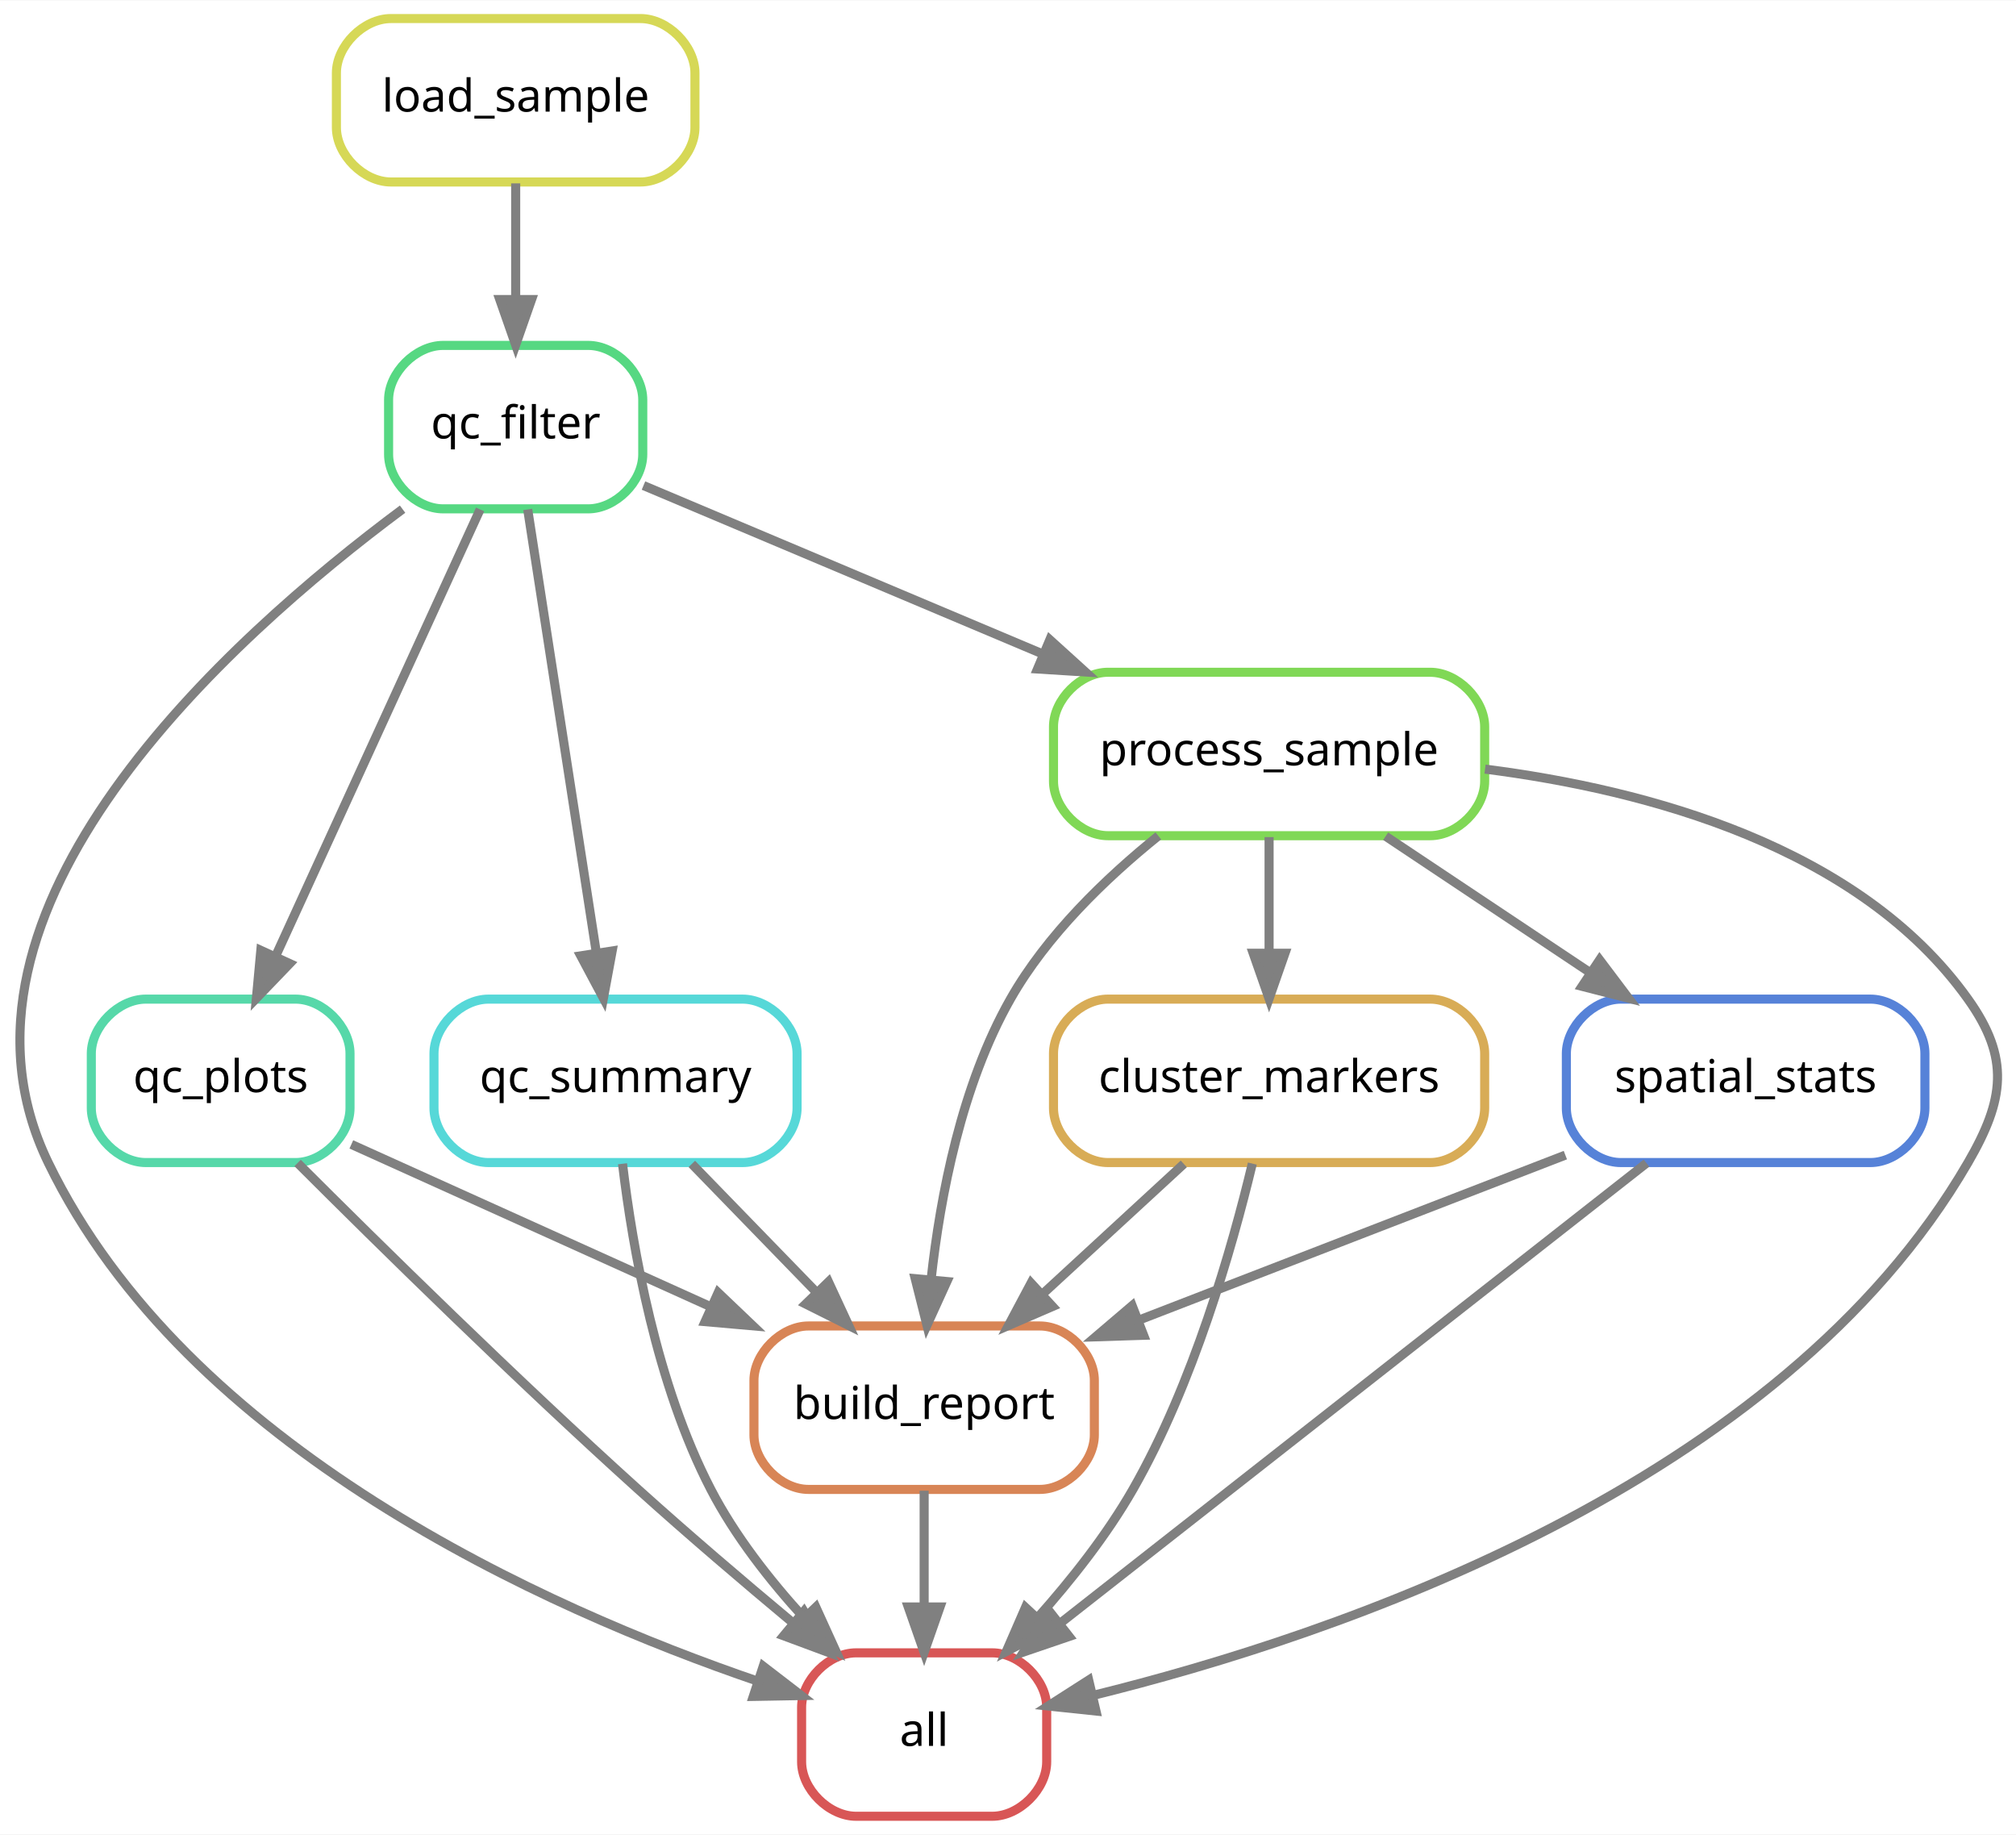
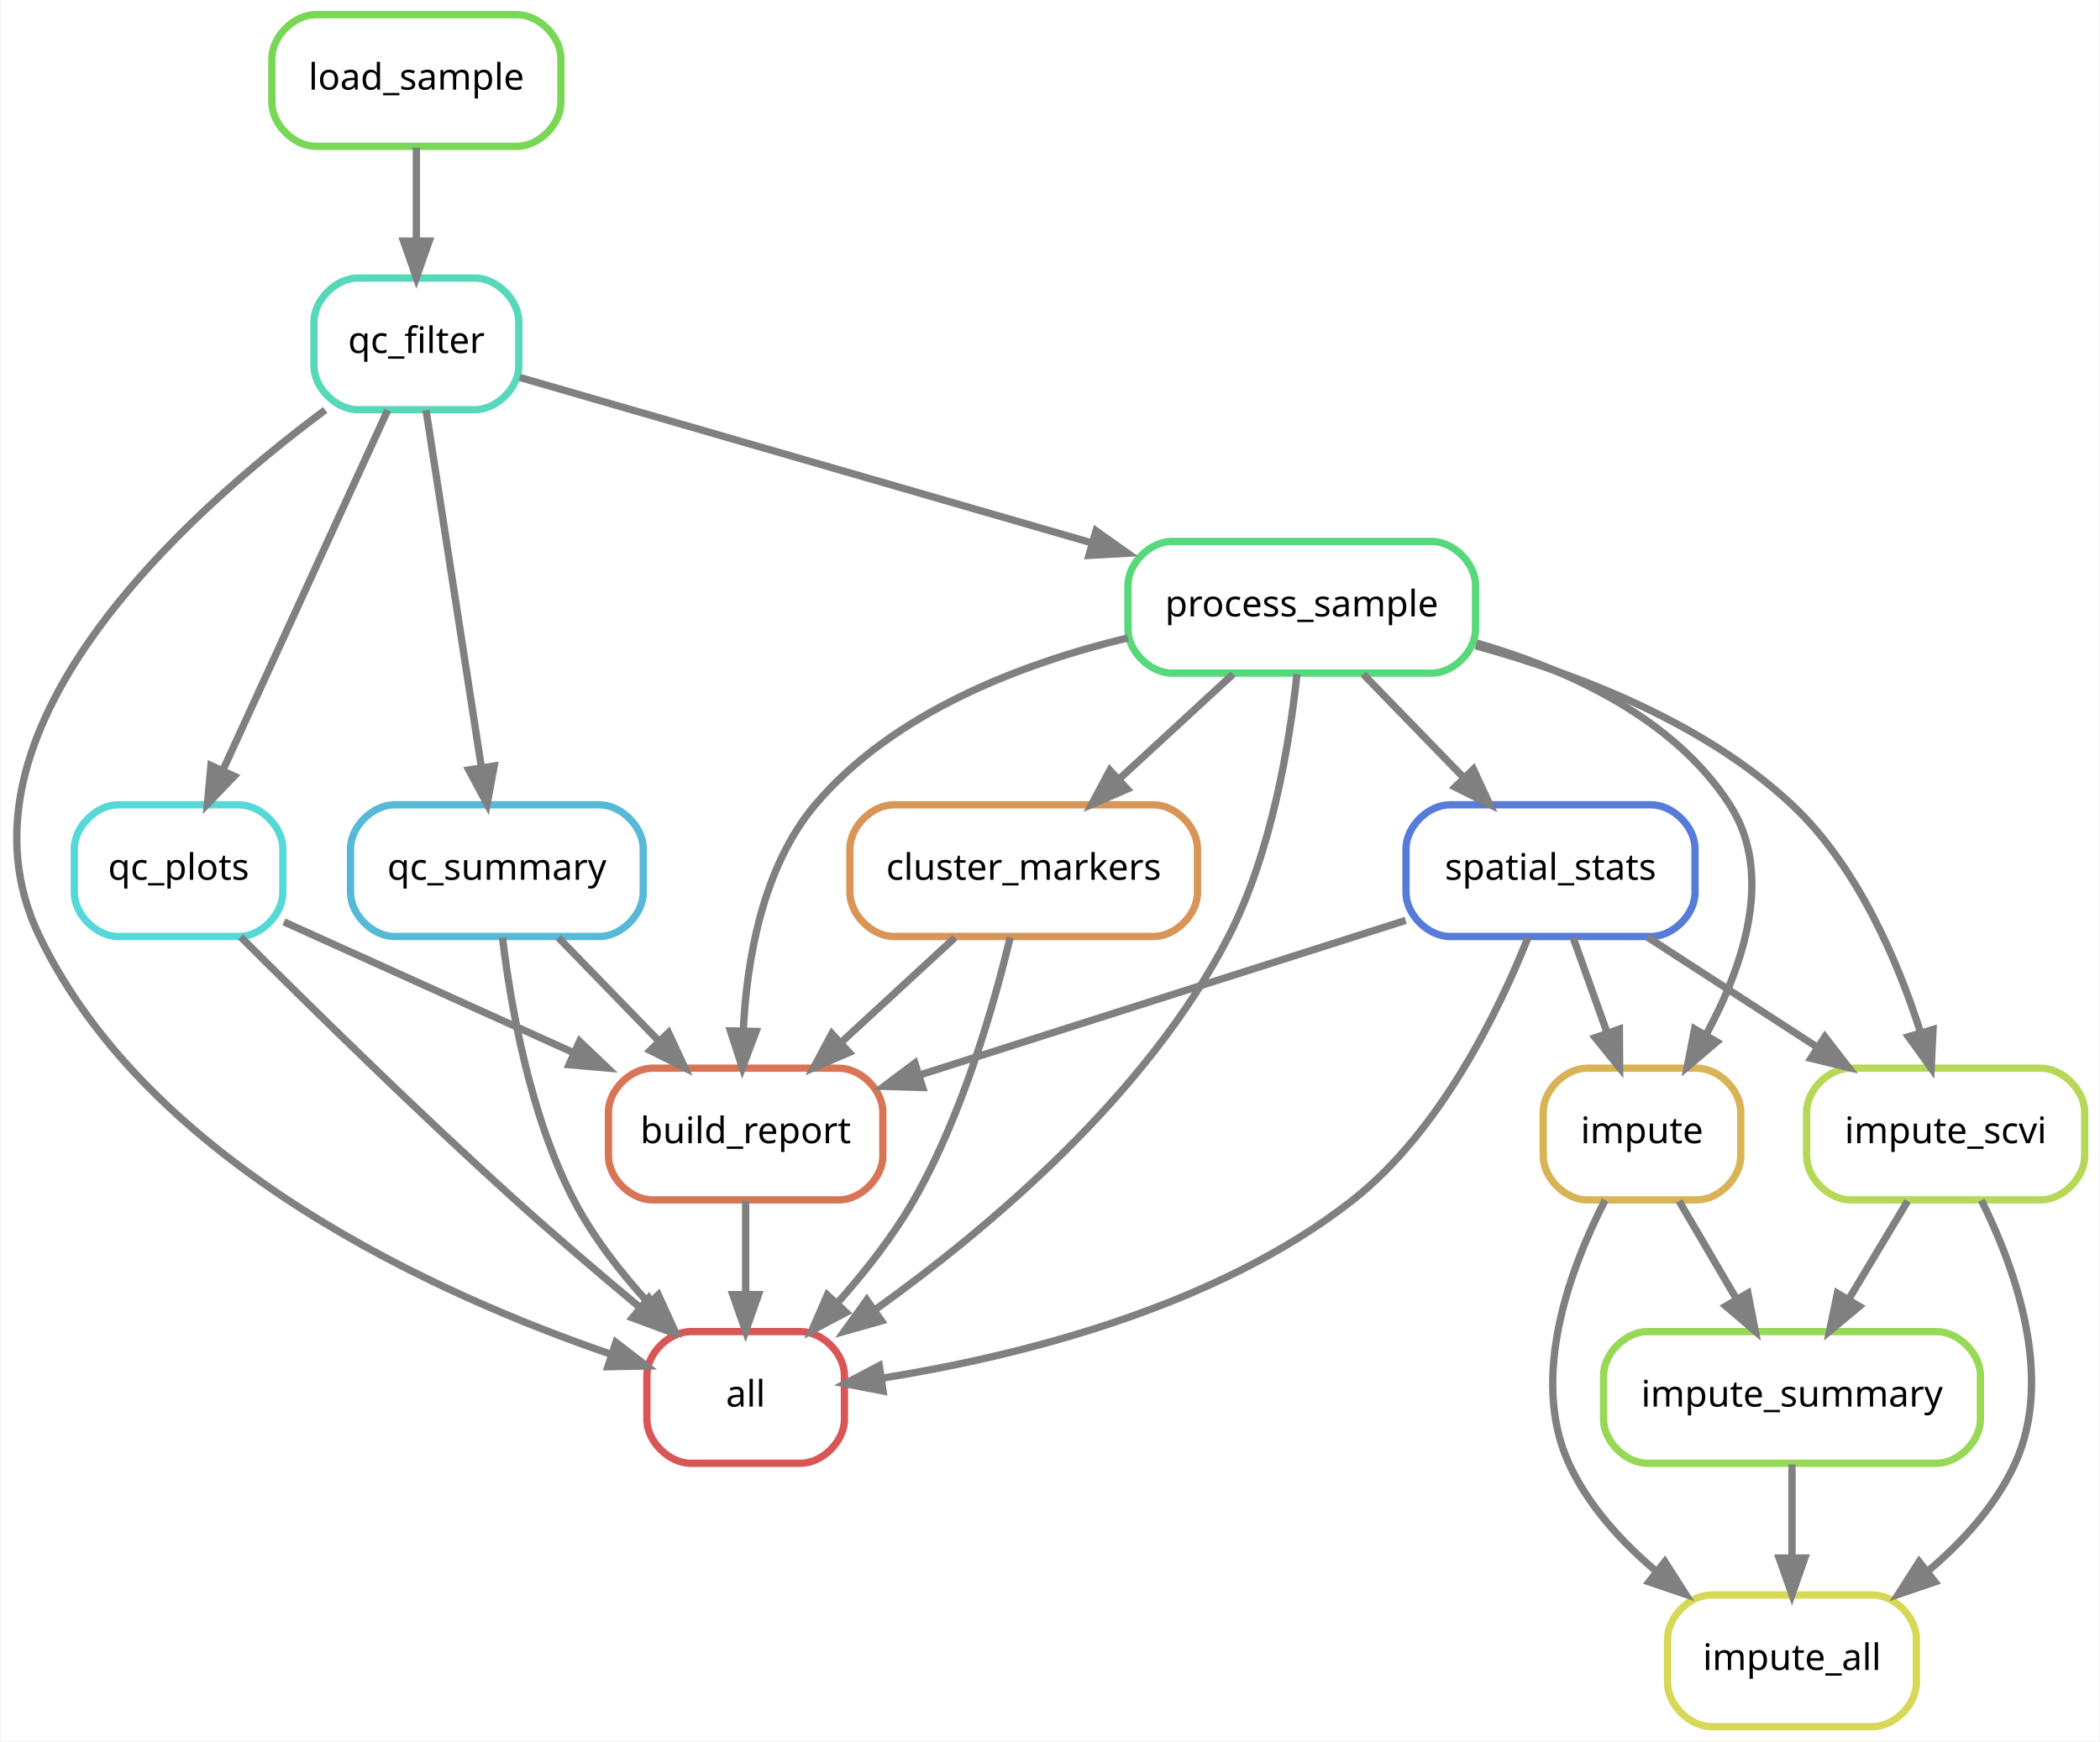
- <svg xmlns="http://www.w3.org/2000/svg" width="444pt" height="404pt" viewBox="0.00 0.00 444.19 404.00">
-   <g id="graph0" class="graph" transform="scale(1 1) rotate(0) translate(4 400)">
-     <polygon fill="white" stroke="transparent" points="-4,4 -4,-400 440.19,-400 440.19,4 -4,4" />
+ <svg xmlns="http://www.w3.org/2000/svg" width="574pt" height="476pt" viewBox="0.00 0.00 573.62 476.00">
+   <g id="graph0" class="graph" transform="scale(1 1) rotate(0) translate(4 472)">
+     <polygon fill="white" stroke="transparent" points="-4,4 -4,-472 569.62,-472 569.62,4 -4,4" />
    <g id="node1" class="node">
-       <path fill="none" stroke="#d85656" stroke-width="2" d="M214.62,-36C214.62,-36 184.62,-36 184.62,-36 178.62,-36 172.62,-30 172.62,-24 172.62,-24 172.62,-12 172.62,-12 172.62,-6 178.62,0 184.62,0 184.62,0 214.62,0 214.62,0 220.62,0 226.62,-6 226.62,-12 226.62,-12 226.62,-24 226.62,-24 226.62,-30 220.62,-36 214.62,-36" />
-       <text text-anchor="middle" x="199.62" y="-15.5" font-family="sans" font-size="10.00">all</text>
+       <path fill="none" stroke="#d85656" stroke-width="2" d="M214.62,-108C214.62,-108 184.62,-108 184.62,-108 178.62,-108 172.62,-102 172.62,-96 172.62,-96 172.62,-84 172.62,-84 172.62,-78 178.62,-72 184.62,-72 184.62,-72 214.62,-72 214.62,-72 220.62,-72 226.62,-78 226.62,-84 226.62,-84 226.62,-96 226.62,-96 226.62,-102 220.62,-108 214.62,-108" />
+       <text text-anchor="middle" x="199.62" y="-87.5" font-family="sans" font-size="10.00">all</text>
    </g>
    <g id="node2" class="node">
-       <path fill="none" stroke="#56d882" stroke-width="2" d="M125.62,-324C125.62,-324 93.62,-324 93.62,-324 87.62,-324 81.62,-318 81.62,-312 81.62,-312 81.62,-300 81.62,-300 81.62,-294 87.62,-288 93.62,-288 93.62,-288 125.62,-288 125.62,-288 131.62,-288 137.62,-294 137.62,-300 137.62,-300 137.62,-312 137.62,-312 137.62,-318 131.62,-324 125.62,-324" />
-       <text text-anchor="middle" x="109.62" y="-303.5" font-family="sans" font-size="10.00">qc_filter</text>
+       <path fill="none" stroke="#56d8b9" stroke-width="2" d="M125.62,-396C125.62,-396 93.62,-396 93.62,-396 87.62,-396 81.62,-390 81.62,-384 81.62,-384 81.62,-372 81.62,-372 81.62,-366 87.62,-360 93.62,-360 93.62,-360 125.62,-360 125.62,-360 131.62,-360 137.62,-366 137.62,-372 137.62,-372 137.62,-384 137.62,-384 137.62,-390 131.62,-396 125.62,-396" />
+       <text text-anchor="middle" x="109.62" y="-375.5" font-family="sans" font-size="10.00">qc_filter</text>
+     </g>
+     <g id="edge7" class="edge">
+       <path fill="none" stroke="grey" stroke-width="2" d="M84.7,-359.93C46.29,-331.37 -20.27,-271.55 6.62,-216 37.06,-153.1 116.11,-117.77 163.06,-101.72" />
+       <polygon fill="grey" stroke="grey" stroke-width="2" points="164.16,-105.05 172.56,-98.59 161.97,-98.4 164.16,-105.05" />
+     </g>
+     <g id="node4" class="node">
+       <path fill="none" stroke="#56d8d8" stroke-width="2" d="M61.12,-252C61.12,-252 28.12,-252 28.12,-252 22.12,-252 16.12,-246 16.12,-240 16.12,-240 16.12,-228 16.12,-228 16.12,-222 22.12,-216 28.12,-216 28.12,-216 61.12,-216 61.12,-216 67.12,-216 73.12,-222 73.12,-228 73.12,-228 73.12,-240 73.12,-240 73.12,-246 67.12,-252 61.12,-252" />
+       <text text-anchor="middle" x="44.62" y="-231.5" font-family="sans" font-size="10.00">qc_plots</text>
+     </g>
+     <g id="edge9" class="edge">
+       <path fill="none" stroke="grey" stroke-width="2" d="M101.78,-359.87C90.6,-335.46 69.99,-290.43 56.81,-261.64" />
+       <polygon fill="grey" stroke="grey" stroke-width="2" points="59.83,-259.83 52.49,-252.19 53.47,-262.74 59.83,-259.83" />
+     </g>
+     <g id="node5" class="node">
+       <path fill="none" stroke="#56b9d8" stroke-width="2" d="M159.62,-252C159.62,-252 103.62,-252 103.62,-252 97.62,-252 91.62,-246 91.62,-240 91.62,-240 91.62,-228 91.62,-228 91.62,-222 97.62,-216 103.62,-216 103.62,-216 159.62,-216 159.62,-216 165.62,-216 171.62,-222 171.62,-228 171.62,-228 171.62,-240 171.62,-240 171.62,-246 165.62,-252 159.62,-252" />
+       <text text-anchor="middle" x="131.62" y="-231.5" font-family="sans" font-size="10.00">qc_summary</text>
+     </g>
+     <g id="edge10" class="edge">
+       <path fill="none" stroke="grey" stroke-width="2" d="M112.27,-359.87C116.02,-335.67 122.91,-291.21 127.37,-262.39" />
+       <polygon fill="grey" stroke="grey" stroke-width="2" points="130.88,-262.61 128.95,-252.19 123.96,-261.54 130.88,-262.61" />
+     </g>
+     <g id="node6" class="node">
+       <path fill="none" stroke="#56d87b" stroke-width="2" d="M387.12,-324C387.12,-324 316.12,-324 316.12,-324 310.12,-324 304.12,-318 304.12,-312 304.12,-312 304.12,-300 304.12,-300 304.12,-294 310.12,-288 316.12,-288 316.12,-288 387.12,-288 387.12,-288 393.12,-288 399.12,-294 399.12,-300 399.12,-300 399.12,-312 399.12,-312 399.12,-318 393.12,-324 387.12,-324" />
+       <text text-anchor="middle" x="351.62" y="-303.5" font-family="sans" font-size="10.00">process_sample</text>
+     </g>
+     <g id="edge11" class="edge">
+       <path fill="none" stroke="grey" stroke-width="2" d="M137.85,-368.83C175.99,-357.8 244.87,-337.88 294.14,-323.63" />
+       <polygon fill="grey" stroke="grey" stroke-width="2" points="295.39,-326.91 304.03,-320.77 293.45,-320.18 295.39,-326.91" />
+     </g>
+     <g id="node3" class="node">
+       <path fill="none" stroke="#78d856" stroke-width="2" d="M137.12,-468C137.12,-468 82.12,-468 82.12,-468 76.12,-468 70.12,-462 70.12,-456 70.12,-456 70.12,-444 70.12,-444 70.12,-438 76.12,-432 82.12,-432 82.12,-432 137.12,-432 137.12,-432 143.12,-432 149.12,-438 149.12,-444 149.12,-444 149.12,-456 149.12,-456 149.12,-462 143.12,-468 137.12,-468" />
+       <text text-anchor="middle" x="109.62" y="-447.5" font-family="sans" font-size="10.00">load_sample</text>
+     </g>
+     <g id="edge8" class="edge">
+       <path fill="none" stroke="grey" stroke-width="2" d="M109.62,-431.7C109.62,-423.98 109.62,-414.71 109.62,-406.11" />
+       <polygon fill="grey" stroke="grey" stroke-width="2" points="113.12,-406.1 109.62,-396.1 106.12,-406.1 113.12,-406.1" />
    </g>
    <g id="edge5" class="edge">
-       <path fill="none" stroke="grey" stroke-width="2" d="M84.7,-287.93C46.29,-259.37 -20.27,-199.55 6.62,-144 37.06,-81.1 116.11,-45.77 163.06,-29.72" />
-       <polygon fill="grey" stroke="grey" stroke-width="2" points="164.16,-33.05 172.56,-26.59 161.97,-26.4 164.16,-33.05" />
+       <path fill="none" stroke="grey" stroke-width="2" d="M61.57,-215.9C79.78,-197.71 109.72,-168.27 136.62,-144 147.53,-134.16 159.83,-123.67 170.65,-114.65" />
+       <polygon fill="grey" stroke="grey" stroke-width="2" points="173.13,-117.15 178.59,-108.07 168.66,-111.76 173.13,-117.15" />
    </g>
-     <g id="node4" class="node">
-       <path fill="none" stroke="#56d8a9" stroke-width="2" d="M61.12,-180C61.12,-180 28.12,-180 28.12,-180 22.12,-180 16.12,-174 16.12,-168 16.12,-168 16.12,-156 16.12,-156 16.12,-150 22.12,-144 28.12,-144 28.12,-144 61.12,-144 61.12,-144 67.12,-144 73.12,-150 73.12,-156 73.12,-156 73.12,-168 73.12,-168 73.12,-174 67.12,-180 61.12,-180" />
-       <text text-anchor="middle" x="44.62" y="-159.5" font-family="sans" font-size="10.00">qc_plots</text>
+     <g id="node9" class="node">
+       <path fill="none" stroke="#d87556" stroke-width="2" d="M225.12,-180C225.12,-180 174.12,-180 174.12,-180 168.12,-180 162.12,-174 162.12,-168 162.12,-168 162.12,-156 162.12,-156 162.12,-150 168.12,-144 174.12,-144 174.12,-144 225.12,-144 225.12,-144 231.12,-144 237.12,-150 237.12,-156 237.12,-156 237.12,-168 237.12,-168 237.12,-174 231.12,-180 225.12,-180" />
+       <text text-anchor="middle" x="199.62" y="-159.5" font-family="sans" font-size="10.00">build_report</text>
    </g>
-     <g id="edge9" class="edge">
-       <path fill="none" stroke="grey" stroke-width="2" d="M101.78,-287.87C90.6,-263.46 69.99,-218.43 56.81,-189.64" />
-       <polygon fill="grey" stroke="grey" stroke-width="2" points="59.83,-187.83 52.49,-180.19 53.47,-190.74 59.83,-187.83" />
+     <g id="edge17" class="edge">
+       <path fill="none" stroke="grey" stroke-width="2" d="M73.41,-220C95.63,-209.96 126.84,-195.87 152.66,-184.21" />
+       <polygon fill="grey" stroke="grey" stroke-width="2" points="154.23,-187.34 161.9,-180.03 151.35,-180.96 154.23,-187.34" />
    </g>
-     <g id="node5" class="node">
-       <path fill="none" stroke="#56d8d8" stroke-width="2" d="M159.62,-180C159.62,-180 103.62,-180 103.62,-180 97.62,-180 91.62,-174 91.62,-168 91.62,-168 91.62,-156 91.62,-156 91.62,-150 97.62,-144 103.62,-144 103.62,-144 159.62,-144 159.62,-144 165.62,-144 171.62,-150 171.62,-156 171.62,-156 171.62,-168 171.62,-168 171.62,-174 165.62,-180 159.62,-180" />
-       <text text-anchor="middle" x="131.62" y="-159.5" font-family="sans" font-size="10.00">qc_summary</text>
+     <g id="edge4" class="edge">
+       <path fill="none" stroke="grey" stroke-width="2" d="M133.16,-215.73C135.38,-197.14 140.63,-167.11 152.62,-144 157.91,-133.8 165.59,-123.99 173.22,-115.64" />
+       <polygon fill="grey" stroke="grey" stroke-width="2" points="175.76,-118.06 180.15,-108.41 170.7,-113.22 175.76,-118.06" />
    </g>
-     <g id="edge10" class="edge">
-       <path fill="none" stroke="grey" stroke-width="2" d="M112.27,-287.87C116.02,-263.67 122.91,-219.21 127.37,-190.39" />
-       <polygon fill="grey" stroke="grey" stroke-width="2" points="130.88,-190.61 128.95,-180.19 123.96,-189.54 130.88,-190.61" />
+     <g id="edge16" class="edge">
+       <path fill="none" stroke="grey" stroke-width="2" d="M148.43,-215.7C156.74,-207.14 166.92,-196.66 176.01,-187.3" />
+       <polygon fill="grey" stroke="grey" stroke-width="2" points="178.54,-189.72 183,-180.1 173.52,-184.84 178.54,-189.72" />
    </g>
-     <g id="node6" class="node">
-       <path fill="none" stroke="#80d856" stroke-width="2" d="M311.12,-252C311.12,-252 240.12,-252 240.12,-252 234.12,-252 228.12,-246 228.12,-240 228.12,-240 228.12,-228 228.12,-228 228.12,-222 234.12,-216 240.12,-216 240.12,-216 311.12,-216 311.12,-216 317.12,-216 323.12,-222 323.12,-228 323.12,-228 323.12,-240 323.12,-240 323.12,-246 317.12,-252 311.12,-252" />
-       <text text-anchor="middle" x="275.62" y="-231.5" font-family="sans" font-size="10.00">process_sample</text>
+     <g id="edge2" class="edge">
+       <path fill="none" stroke="grey" stroke-width="2" d="M350.32,-287.73C348.34,-269.14 343.47,-239.11 331.62,-216 309.37,-172.62 265.91,-136.08 234.93,-113.92" />
+       <polygon fill="grey" stroke="grey" stroke-width="2" points="236.76,-110.92 226.56,-108.05 232.74,-116.65 236.76,-110.92" />
    </g>
-     <g id="edge11" class="edge">
-       <path fill="none" stroke="grey" stroke-width="2" d="M137.78,-293.13C161.79,-283 196.9,-268.19 225.67,-256.06" />
-       <polygon fill="grey" stroke="grey" stroke-width="2" points="227.31,-259.17 235.16,-252.06 224.59,-252.72 227.31,-259.17" />
+     <g id="node7" class="node">
+       <path fill="none" stroke="#d89556" stroke-width="2" d="M311.12,-252C311.12,-252 240.12,-252 240.12,-252 234.12,-252 228.12,-246 228.12,-240 228.12,-240 228.12,-228 228.12,-228 228.12,-222 234.12,-216 240.12,-216 240.12,-216 311.12,-216 311.12,-216 317.12,-216 323.12,-222 323.12,-228 323.12,-228 323.12,-240 323.12,-240 323.12,-246 317.12,-252 311.12,-252" />
+       <text text-anchor="middle" x="275.62" y="-231.5" font-family="sans" font-size="10.00">cluster_markers</text>
    </g>
-     <g id="node3" class="node">
-       <path fill="none" stroke="#d6d856" stroke-width="2" d="M137.12,-396C137.12,-396 82.12,-396 82.12,-396 76.12,-396 70.12,-390 70.12,-384 70.12,-384 70.12,-372 70.12,-372 70.12,-366 76.12,-360 82.12,-360 82.12,-360 137.12,-360 137.12,-360 143.12,-360 149.12,-366 149.12,-372 149.12,-372 149.12,-384 149.12,-384 149.12,-390 143.12,-396 137.12,-396" />
-       <text text-anchor="middle" x="109.62" y="-375.5" font-family="sans" font-size="10.00">load_sample</text>
+     <g id="edge12" class="edge">
+       <path fill="none" stroke="grey" stroke-width="2" d="M332.83,-287.7C323.44,-279.05 311.93,-268.45 301.7,-259.03" />
+       <polygon fill="grey" stroke="grey" stroke-width="2" points="303.91,-256.3 294.19,-252.1 299.17,-261.45 303.91,-256.3" />
    </g>
-     <g id="edge8" class="edge">
-       <path fill="none" stroke="grey" stroke-width="2" d="M109.62,-359.7C109.62,-351.98 109.62,-342.71 109.62,-334.11" />
-       <polygon fill="grey" stroke="grey" stroke-width="2" points="113.12,-334.1 109.62,-324.1 106.12,-334.1 113.12,-334.1" />
+     <g id="node8" class="node">
+       <path fill="none" stroke="#567bd8" stroke-width="2" d="M447.12,-252C447.12,-252 392.12,-252 392.12,-252 386.12,-252 380.12,-246 380.12,-240 380.12,-240 380.12,-228 380.12,-228 380.12,-222 386.12,-216 392.12,-216 392.12,-216 447.12,-216 447.12,-216 453.12,-216 459.12,-222 459.12,-228 459.12,-228 459.12,-240 459.12,-240 459.12,-246 453.12,-252 447.12,-252" />
+       <text text-anchor="middle" x="419.62" y="-231.5" font-family="sans" font-size="10.00">spatial_stats</text>
+     </g>
+     <g id="edge13" class="edge">
+       <path fill="none" stroke="grey" stroke-width="2" d="M368.43,-287.7C376.74,-279.14 386.92,-268.66 396.01,-259.3" />
+       <polygon fill="grey" stroke="grey" stroke-width="2" points="398.54,-261.72 403,-252.1 393.52,-256.84 398.54,-261.72" />
+     </g>
+     <g id="edge14" class="edge">
+       <path fill="none" stroke="grey" stroke-width="2" d="M304.1,-297.63C275.27,-290.68 240.02,-277.36 218.62,-252 204.17,-234.88 199.9,-209.44 198.96,-190.13" />
+       <polygon fill="grey" stroke="grey" stroke-width="2" points="202.46,-190.05 198.74,-180.13 195.46,-190.2 202.46,-190.05" />
+     </g>
+     <g id="node11" class="node">
+       <path fill="none" stroke="#d8b456" stroke-width="2" d="M459.62,-180C459.62,-180 429.62,-180 429.62,-180 423.62,-180 417.62,-174 417.62,-168 417.62,-168 417.62,-156 417.62,-156 417.62,-150 423.62,-144 429.62,-144 429.62,-144 459.62,-144 459.62,-144 465.62,-144 471.62,-150 471.62,-156 471.62,-156 471.62,-168 471.62,-168 471.62,-174 465.62,-180 459.62,-180" />
+       <text text-anchor="middle" x="444.62" y="-159.5" font-family="sans" font-size="10.00">impute</text>
+     </g>
+     <g id="edge23" class="edge">
+       <path fill="none" stroke="grey" stroke-width="2" d="M399.41,-296.23C424.58,-288.93 453.33,-275.71 468.62,-252 480.86,-233.02 472.3,-207.91 462.17,-189.2" />
+       <polygon fill="grey" stroke="grey" stroke-width="2" points="465.05,-187.2 456.98,-180.33 459,-190.73 465.05,-187.2" />
+     </g>
+     <g id="node12" class="node">
+       <path fill="none" stroke="#b6d856" stroke-width="2" d="M553.62,-180C553.62,-180 501.62,-180 501.62,-180 495.62,-180 489.62,-174 489.62,-168 489.62,-168 489.62,-156 489.62,-156 489.62,-150 495.62,-144 501.62,-144 501.62,-144 553.62,-144 553.62,-144 559.62,-144 565.62,-150 565.62,-156 565.62,-156 565.62,-168 565.62,-168 565.62,-174 559.62,-180 553.62,-180" />
+       <text text-anchor="middle" x="527.62" y="-159.5" font-family="sans" font-size="10.00">impute_scvi</text>
+     </g>
+     <g id="edge25" class="edge">
+       <path fill="none" stroke="grey" stroke-width="2" d="M399.16,-295.47C427.18,-287.77 461.71,-274.42 485.62,-252 503.47,-235.26 514.5,-209.38 520.74,-189.84" />
+       <polygon fill="grey" stroke="grey" stroke-width="2" points="524.17,-190.59 523.66,-180.01 517.46,-188.6 524.17,-190.59" />
    </g>
    <g id="edge3" class="edge">
-       <path fill="none" stroke="grey" stroke-width="2" d="M61.57,-143.9C79.78,-125.71 109.72,-96.27 136.62,-72 147.53,-62.16 159.83,-51.67 170.65,-42.65" />
-       <polygon fill="grey" stroke="grey" stroke-width="2" points="173.13,-45.15 178.59,-36.07 168.66,-39.76 173.13,-45.15" />
-     </g>
-     <g id="node9" class="node">
-       <path fill="none" stroke="#d88556" stroke-width="2" d="M225.12,-108C225.12,-108 174.12,-108 174.12,-108 168.12,-108 162.12,-102 162.12,-96 162.12,-96 162.12,-84 162.12,-84 162.12,-78 168.12,-72 174.12,-72 174.12,-72 225.12,-72 225.12,-72 231.12,-72 237.12,-78 237.12,-84 237.12,-84 237.12,-96 237.12,-96 237.12,-102 231.12,-108 225.12,-108" />
-       <text text-anchor="middle" x="199.62" y="-87.5" font-family="sans" font-size="10.00">build_report</text>
+       <path fill="none" stroke="grey" stroke-width="2" d="M271.93,-215.77C267.48,-197.21 258.9,-167.21 245.62,-144 239.87,-133.96 232.06,-124.08 224.51,-115.62" />
+       <polygon fill="grey" stroke="grey" stroke-width="2" points="227.07,-113.24 217.71,-108.28 221.94,-118 227.07,-113.24" />
    </g>
    <g id="edge15" class="edge">
-       <path fill="none" stroke="grey" stroke-width="2" d="M73.41,-148C95.63,-137.96 126.84,-123.87 152.66,-112.21" />
-       <polygon fill="grey" stroke="grey" stroke-width="2" points="154.23,-115.34 161.9,-108.03 151.35,-108.96 154.23,-115.34" />
+       <path fill="none" stroke="grey" stroke-width="2" d="M256.83,-215.7C247.44,-207.05 235.93,-196.45 225.7,-187.03" />
+       <polygon fill="grey" stroke="grey" stroke-width="2" points="227.91,-184.3 218.19,-180.1 223.17,-189.45 227.91,-184.3" />
+     </g>
+     <g id="edge6" class="edge">
+       <path fill="none" stroke="grey" stroke-width="2" d="M413.46,-215.7C405.46,-195.63 389.61,-162.9 365.62,-144 327.87,-114.27 273.07,-101.03 236.9,-95.26" />
+       <polygon fill="grey" stroke="grey" stroke-width="2" points="237.17,-91.76 226.77,-93.76 236.15,-98.69 237.17,-91.76" />
+     </g>
+     <g id="edge18" class="edge">
+       <path fill="none" stroke="grey" stroke-width="2" d="M380.03,-220.4C342.74,-208.54 286.82,-190.75 247.13,-178.12" />
+       <polygon fill="grey" stroke="grey" stroke-width="2" points="248.01,-174.72 237.41,-175.03 245.88,-181.39 248.01,-174.72" />
+     </g>
+     <g id="edge22" class="edge">
+       <path fill="none" stroke="grey" stroke-width="2" d="M425.8,-215.7C428.61,-207.81 432.01,-198.3 435.14,-189.55" />
+       <polygon fill="grey" stroke="grey" stroke-width="2" points="438.44,-190.7 438.51,-180.1 431.85,-188.34 438.44,-190.7" />
+     </g>
+     <g id="edge24" class="edge">
+       <path fill="none" stroke="grey" stroke-width="2" d="M446.04,-215.88C460.03,-206.81 477.39,-195.55 492.5,-185.76" />
+       <polygon fill="grey" stroke="grey" stroke-width="2" points="494.61,-188.57 501.1,-180.19 490.8,-182.69 494.61,-188.57" />
    </g>
    <g id="edge1" class="edge">
-       <path fill="none" stroke="grey" stroke-width="2" d="M133.16,-143.73C135.38,-125.14 140.63,-95.11 152.62,-72 157.91,-61.8 165.59,-51.99 173.22,-43.64" />
-       <polygon fill="grey" stroke="grey" stroke-width="2" points="175.76,-46.06 180.15,-36.41 170.7,-41.22 175.76,-46.06" />
+       <path fill="none" stroke="grey" stroke-width="2" d="M199.62,-143.7C199.62,-135.98 199.62,-126.71 199.62,-118.11" />
+       <polygon fill="grey" stroke="grey" stroke-width="2" points="203.12,-118.1 199.62,-108.1 196.12,-118.1 203.12,-118.1" />
    </g>
-     <g id="edge14" class="edge">
-       <path fill="none" stroke="grey" stroke-width="2" d="M148.43,-143.7C156.74,-135.14 166.92,-124.66 176.01,-115.3" />
-       <polygon fill="grey" stroke="grey" stroke-width="2" points="178.54,-117.72 183,-108.1 173.52,-112.84 178.54,-117.72" />
+     <g id="node10" class="node">
+       <path fill="none" stroke="#d6d856" stroke-width="2" d="M507.62,-36C507.62,-36 463.62,-36 463.62,-36 457.62,-36 451.62,-30 451.62,-24 451.62,-24 451.62,-12 451.62,-12 451.62,-6 457.62,0 463.62,0 463.62,0 507.62,0 507.62,0 513.62,0 519.62,-6 519.62,-12 519.62,-12 519.62,-24 519.62,-24 519.62,-30 513.62,-36 507.62,-36" />
+       <text text-anchor="middle" x="485.62" y="-15.5" font-family="sans" font-size="10.00">impute_all</text>
    </g>
-     <g id="edge6" class="edge">
-       <path fill="none" stroke="grey" stroke-width="2" d="M323.2,-230.67C358.92,-226.12 405.64,-213.61 429.62,-180 438.91,-166.97 437.65,-157.84 429.62,-144 388.37,-72.91 290.62,-39.88 236.78,-26.61" />
-       <polygon fill="grey" stroke="grey" stroke-width="2" points="237.48,-23.18 226.95,-24.29 235.87,-30 237.48,-23.18" />
+     <g id="edge19" class="edge">
+       <path fill="none" stroke="grey" stroke-width="2" d="M434.55,-143.93C425.08,-125.51 413.84,-95.63 424.62,-72 429.85,-60.53 438.92,-50.58 448.49,-42.5" />
+       <polygon fill="grey" stroke="grey" stroke-width="2" points="450.87,-45.09 456.58,-36.16 446.55,-39.58 450.87,-45.09" />
    </g>
-     <g id="node7" class="node">
-       <path fill="none" stroke="#d8ac56" stroke-width="2" d="M311.12,-180C311.12,-180 240.12,-180 240.12,-180 234.12,-180 228.12,-174 228.12,-168 228.12,-168 228.12,-156 228.12,-156 228.12,-150 234.12,-144 240.12,-144 240.12,-144 311.12,-144 311.12,-144 317.12,-144 323.12,-150 323.12,-156 323.12,-156 323.12,-168 323.12,-168 323.12,-174 317.12,-180 311.12,-180" />
-       <text text-anchor="middle" x="275.62" y="-159.5" font-family="sans" font-size="10.00">cluster_markers</text>
+     <g id="node13" class="node">
+       <path fill="none" stroke="#97d856" stroke-width="2" d="M525.12,-108C525.12,-108 446.12,-108 446.12,-108 440.12,-108 434.12,-102 434.12,-96 434.12,-96 434.12,-84 434.12,-84 434.12,-78 440.12,-72 446.12,-72 446.12,-72 525.12,-72 525.12,-72 531.12,-72 537.12,-78 537.12,-84 537.12,-84 537.12,-96 537.12,-96 537.12,-102 531.12,-108 525.12,-108" />
+       <text text-anchor="middle" x="485.62" y="-87.5" font-family="sans" font-size="10.00">impute_summary</text>
    </g>
-     <g id="edge12" class="edge">
-       <path fill="none" stroke="grey" stroke-width="2" d="M275.62,-215.7C275.62,-207.98 275.62,-198.71 275.62,-190.11" />
-       <polygon fill="grey" stroke="grey" stroke-width="2" points="279.12,-190.1 275.62,-180.1 272.12,-190.1 279.12,-190.1" />
+     <g id="edge26" class="edge">
+       <path fill="none" stroke="grey" stroke-width="2" d="M454.75,-143.7C459.47,-135.64 465.18,-125.89 470.4,-116.98" />
+       <polygon fill="grey" stroke="grey" stroke-width="2" points="473.57,-118.5 475.6,-108.1 467.53,-114.96 473.57,-118.5" />
    </g>
-     <g id="node8" class="node">
-       <path fill="none" stroke="#5682d8" stroke-width="2" d="M408.12,-180C408.12,-180 353.12,-180 353.12,-180 347.12,-180 341.12,-174 341.12,-168 341.12,-168 341.12,-156 341.12,-156 341.12,-150 347.12,-144 353.12,-144 353.12,-144 408.12,-144 408.12,-144 414.12,-144 420.12,-150 420.12,-156 420.12,-156 420.12,-168 420.12,-168 420.12,-174 414.12,-180 408.12,-180" />
-       <text text-anchor="middle" x="380.62" y="-159.5" font-family="sans" font-size="10.00">spatial_stats</text>
+     <g id="edge20" class="edge">
+       <path fill="none" stroke="grey" stroke-width="2" d="M537.38,-143.91C546.55,-125.47 557.37,-95.58 546.62,-72 541.39,-60.53 532.32,-50.58 522.74,-42.5" />
+       <polygon fill="grey" stroke="grey" stroke-width="2" points="524.69,-39.58 514.66,-36.16 520.37,-45.09 524.69,-39.58" />
    </g>
-     <g id="edge13" class="edge">
-       <path fill="none" stroke="grey" stroke-width="2" d="M301.3,-215.88C314.91,-206.81 331.79,-195.55 346.48,-185.76" />
-       <polygon fill="grey" stroke="grey" stroke-width="2" points="348.45,-188.65 354.83,-180.19 344.57,-182.82 348.45,-188.65" />
+     <g id="edge27" class="edge">
+       <path fill="none" stroke="grey" stroke-width="2" d="M517.24,-143.7C512.35,-135.56 506.43,-125.69 501.04,-116.7" />
+       <polygon fill="grey" stroke="grey" stroke-width="2" points="504.03,-114.88 495.88,-108.1 498.02,-118.48 504.03,-114.88" />
    </g>
-     <g id="edge17" class="edge">
-       <path fill="none" stroke="grey" stroke-width="2" d="M251.22,-215.96C239.64,-206.63 226.62,-194.1 218.62,-180 207.86,-161.05 203.18,-136.68 201.15,-118.24" />
-       <polygon fill="grey" stroke="grey" stroke-width="2" points="204.63,-117.79 200.24,-108.15 197.65,-118.42 204.63,-117.79" />
-     </g>
-     <g id="edge7" class="edge">
-       <path fill="none" stroke="grey" stroke-width="2" d="M271.93,-143.77C267.48,-125.21 258.9,-95.21 245.62,-72 239.87,-61.96 232.06,-52.08 224.51,-43.62" />
-       <polygon fill="grey" stroke="grey" stroke-width="2" points="227.07,-41.24 217.71,-36.28 221.94,-46 227.07,-41.24" />
-     </g>
-     <g id="edge18" class="edge">
-       <path fill="none" stroke="grey" stroke-width="2" d="M256.83,-143.7C247.44,-135.05 235.93,-124.45 225.7,-115.03" />
-       <polygon fill="grey" stroke="grey" stroke-width="2" points="227.91,-112.3 218.19,-108.1 223.17,-117.45 227.91,-112.3" />
-     </g>
-     <g id="edge4" class="edge">
-       <path fill="none" stroke="grey" stroke-width="2" d="M358.78,-143.87C326.58,-118.6 266.22,-71.25 229.8,-42.68" />
-       <polygon fill="grey" stroke="grey" stroke-width="2" points="231.56,-39.61 221.53,-36.19 227.24,-45.12 231.56,-39.61" />
-     </g>
-     <g id="edge16" class="edge">
-       <path fill="none" stroke="grey" stroke-width="2" d="M340.9,-145.64C313.22,-134.94 276.18,-120.61 246.97,-109.31" />
-       <polygon fill="grey" stroke="grey" stroke-width="2" points="247.98,-105.95 237.39,-105.61 245.45,-112.48 247.98,-105.95" />
-     </g>
-     <g id="edge2" class="edge">
-       <path fill="none" stroke="grey" stroke-width="2" d="M199.62,-71.7C199.62,-63.98 199.62,-54.71 199.62,-46.11" />
-       <polygon fill="grey" stroke="grey" stroke-width="2" points="203.12,-46.1 199.62,-36.1 196.12,-46.1 203.12,-46.1" />
+     <g id="edge21" class="edge">
+       <path fill="none" stroke="grey" stroke-width="2" d="M485.62,-71.7C485.62,-63.98 485.62,-54.71 485.62,-46.11" />
+       <polygon fill="grey" stroke="grey" stroke-width="2" points="489.12,-46.1 485.62,-36.1 482.12,-46.1 489.12,-46.1" />
    </g>
  </g>
</svg>
